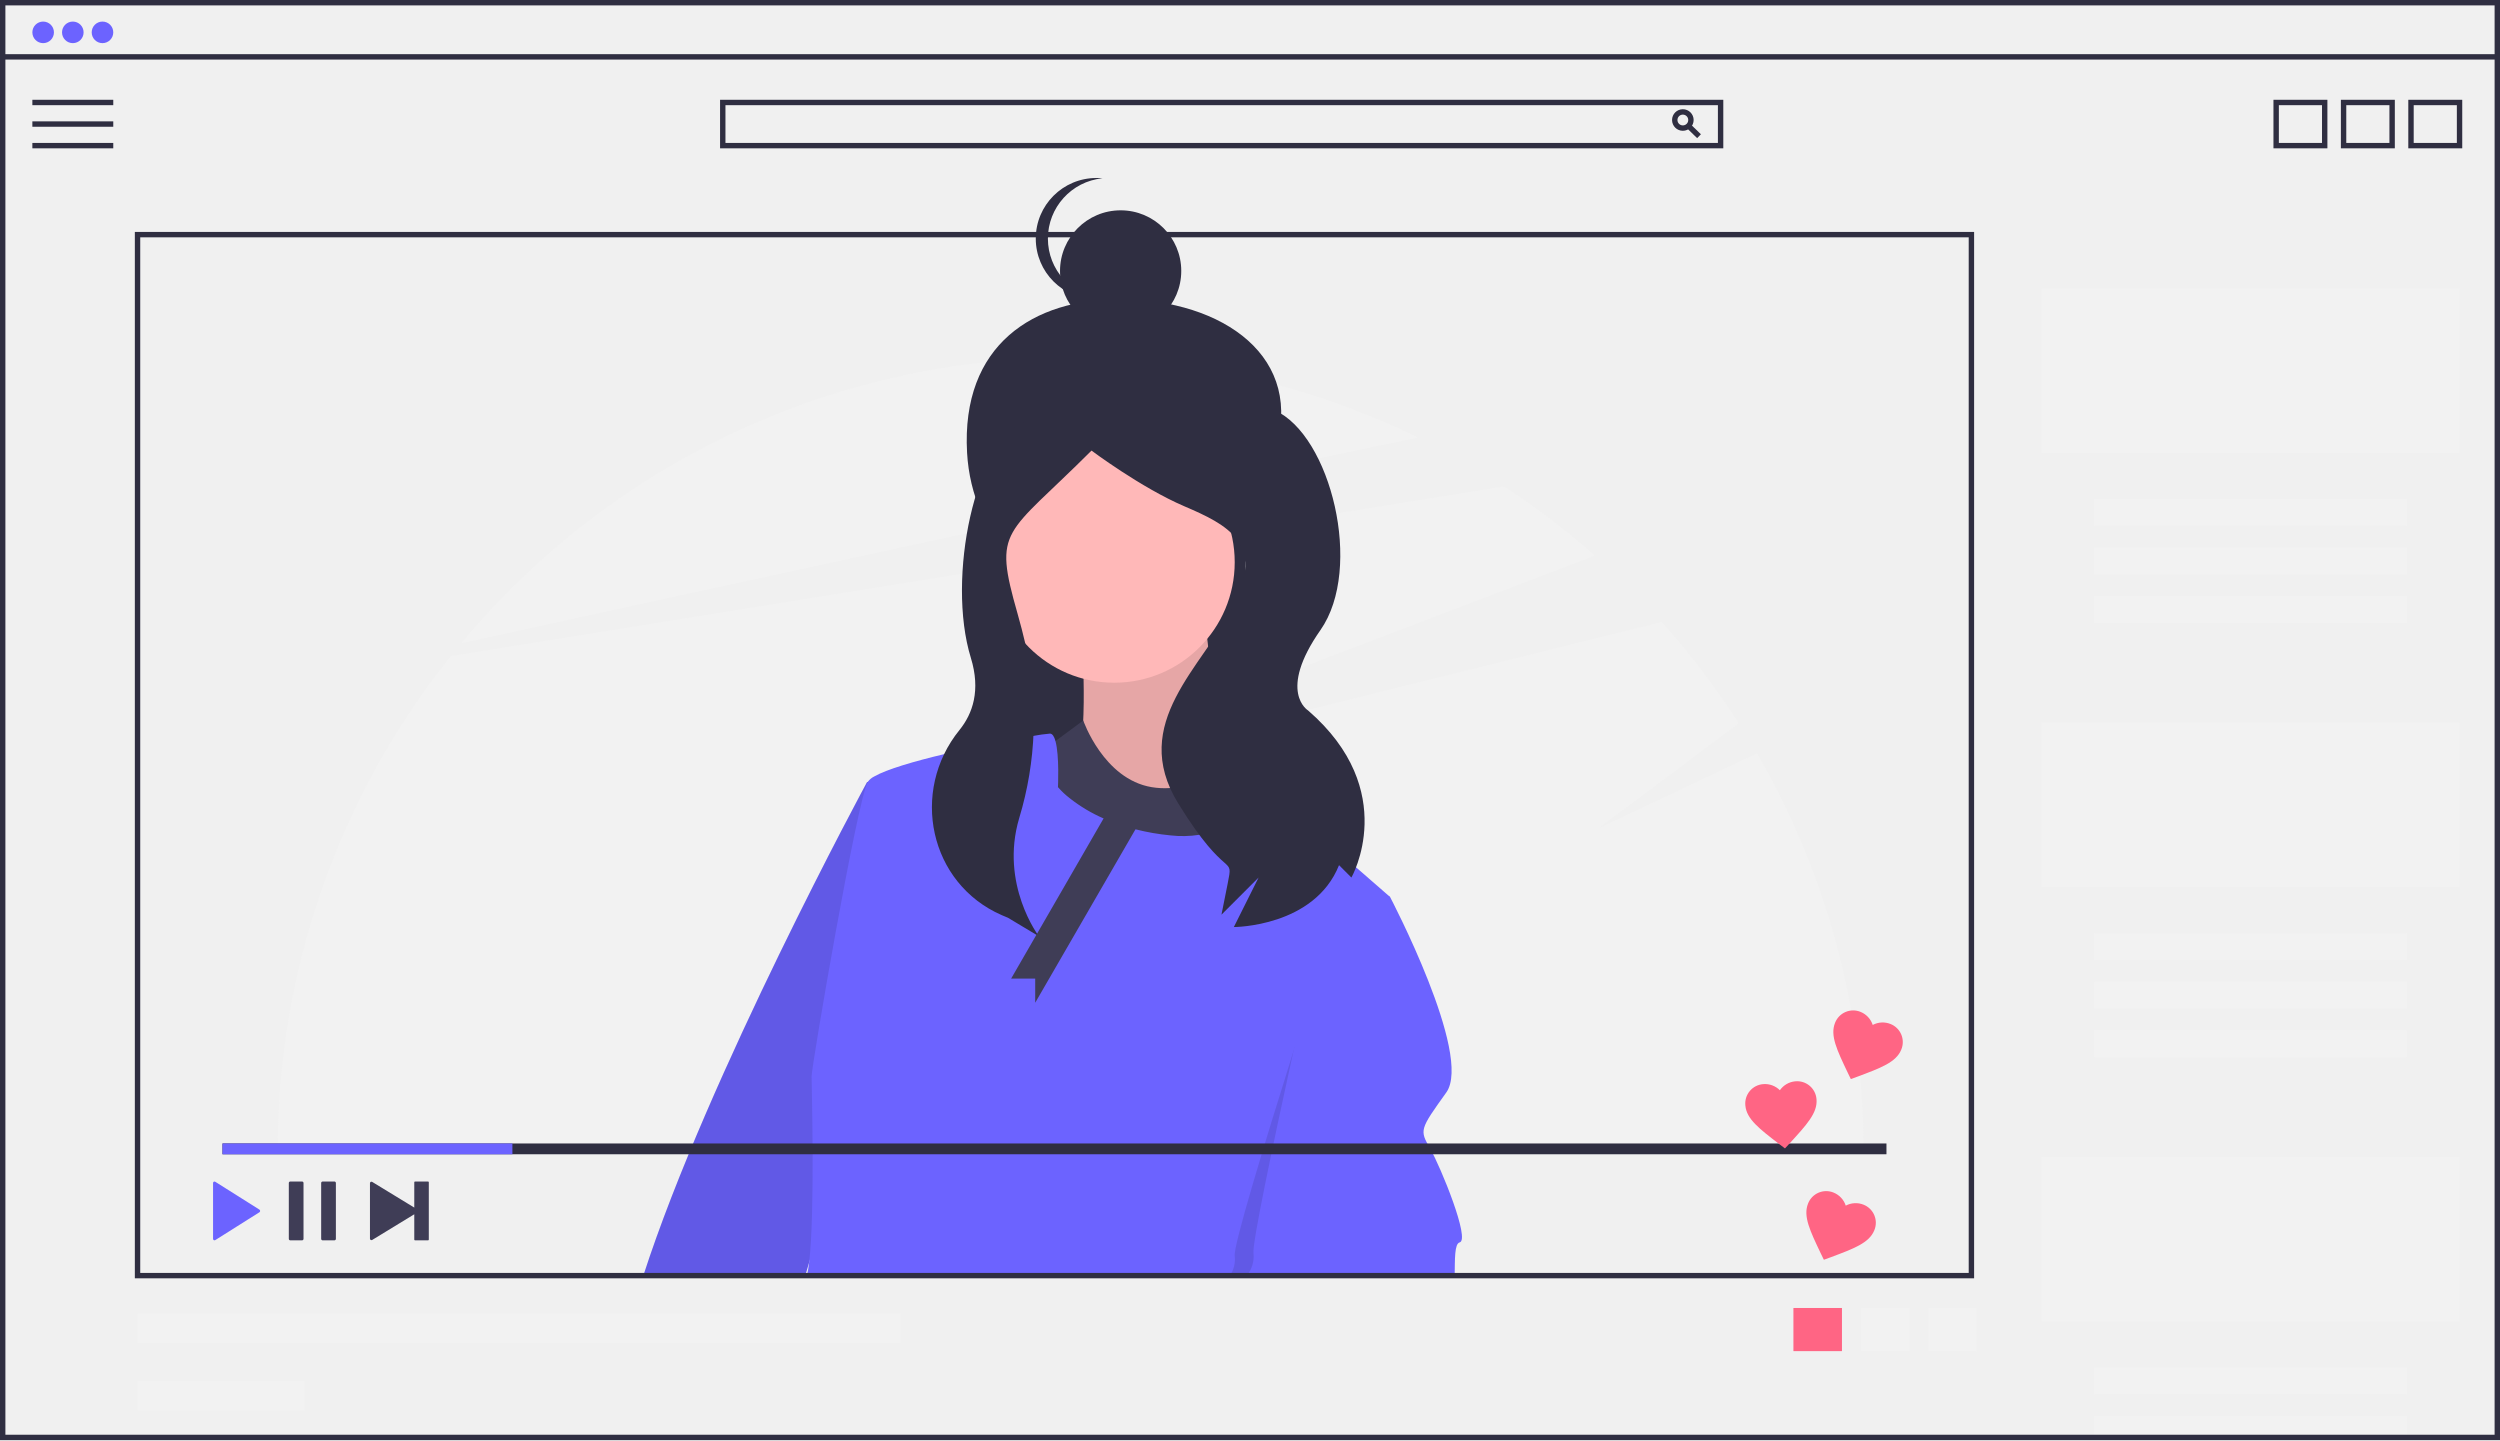
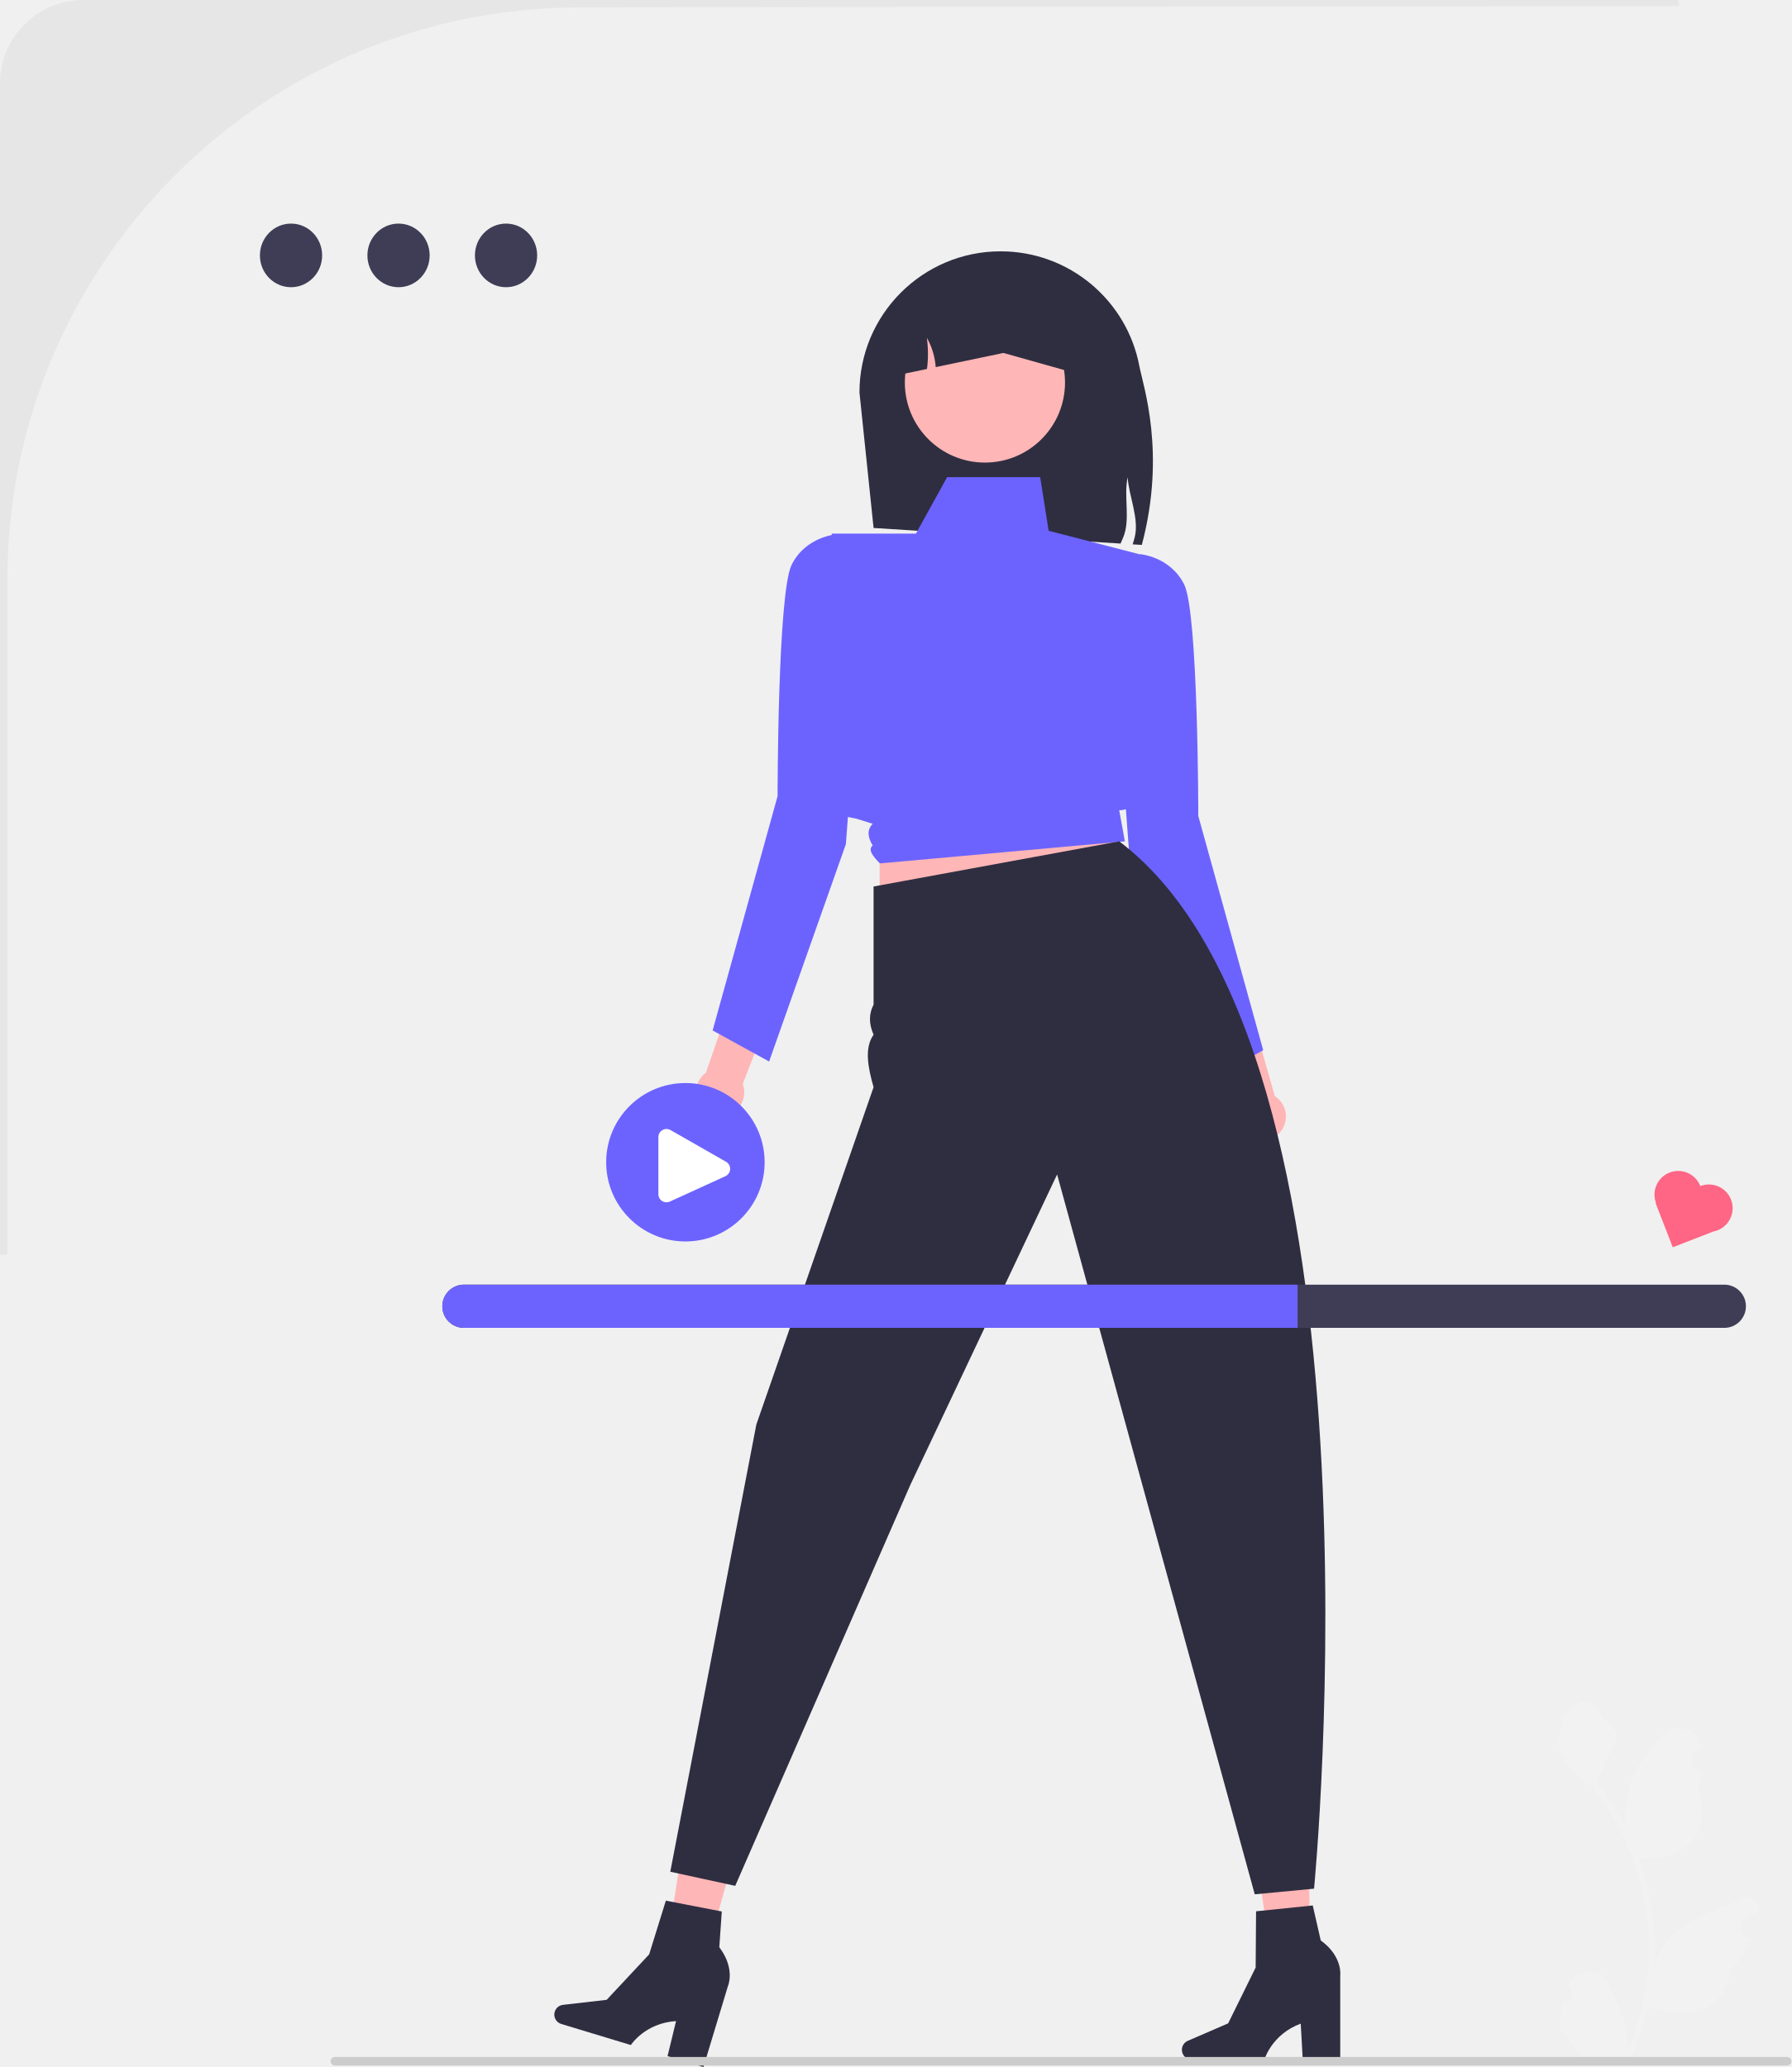
- <svg xmlns="http://www.w3.org/2000/svg" id="ebc6760b-f199-453c-bf25-e925b905f4ba" data-name="Layer 1" width="927" height="534" viewBox="0 0 927 534">
-   <path d="M788.023,462.358l-59.112,27.976,52.316-39.119a295.22,295.22,0,0,0-28.565-37.588L496.303,477.346l231.565-88.334a295.177,295.177,0,0,0-33.626-25.631L303.61,426.302A292.755,292.755,0,0,0,239.494,609H827.5A292.598,292.598,0,0,0,788.023,462.358Z" transform="translate(-136.5 -183)" fill="#f2f2f2" />
-   <path d="M662.271,345.218A294.208,294.208,0,0,0,307.554,421.466C399.904,401.232,560.694,366.204,662.271,345.218Z" transform="translate(-136.5 -183)" fill="#f2f2f2" />
-   <path d="M608.974,350.895c-10.063,29.794-25.494,56.941-56.941,56.941s-55.169-25.543-56.941-56.941c-2.264-40.12,24.768-57.108,56.941-56.941C590.041,294.15,620.917,315.536,608.974,350.895Z" transform="translate(-136.5 -183)" fill="#2f2e41" />
-   <rect x="368.555" y="160.32" width="93.137" height="135.733" fill="#2f2e41" />
-   <path d="M537.73,421.254s2.979,42.699-3.972,49.651S595.325,483.814,594.332,475.87s-13.902-59.581-9.93-70.504S537.73,421.254,537.73,421.254Z" transform="translate(-136.5 -183)" fill="#ffb8b8" />
-   <path d="M537.73,421.254s2.979,42.699-3.972,49.651S595.325,483.814,594.332,475.87s-13.902-59.581-9.93-70.504S537.73,421.254,537.73,421.254Z" transform="translate(-136.5 -183)" opacity="0.1" />
-   <path d="M472.2,530.49,436.52,651.14,435.09,656h-60.04C398.94,582.05,458,473,458,473l9.22-2.09Z" transform="translate(-136.5 -183)" fill="#6c63ff" />
-   <path d="M472.2,530.49,436.52,651.14,435.09,656h-60.04C398.94,582.05,458,473,458,473l9.22-2.09Z" transform="translate(-136.5 -183)" opacity="0.1" />
-   <circle cx="413.147" cy="208.464" r="44.685" fill="#ffb8b8" />
-   <path d="M597.311,462.961s-15.888,14.895-33.762,11.916-25.378-24.715-25.378-24.715l-17.321,12.799S515.884,498.709,538.723,502.681s55.609,4.965,62.56,0S597.311,462.961,597.311,462.961Z" transform="translate(-136.5 -183)" fill="#3f3d56" />
-   <path d="M651.93,515.58l-2.85,9.26L608.85,656H435.71a40.576,40.576,0,0,0,.81-4.86c2.24-18.67.92-65.77.92-69.01,0-3.98,16.87-102.28,20.86-109.24a6.459,6.459,0,0,1,2.37-1.98c4.63-2.66,14.87-5.64,25.91-8.27.01-.01.01-.01.02-.01,6.17-1.5,12.61-2.88,18.45-4.05h.01c5.73-1.15,10.87-2.09,14.63-2.71a59.895,59.895,0,0,1,6.13-.85c.92,0,1.59,1.09,2.04,2.76,1.51,5.44.93,17.09.93,17.09a30.17,30.17,0,0,0,4.46,4.18,56.653,56.653,0,0,0,12.46,7.43A73.896,73.896,0,0,0,557.53,490.51h.01a86.366,86.366,0,0,0,12.95,2.25,39.965,39.965,0,0,0,10.7-.21h.02c10.53-1.74,14.39-8.28,16.19-13.5.32-.95.57-1.86.79-2.69,0-.01.01-.03.01-.04.66-2.55.94-4.34,1.64-4.31H599.85c1.81.17,24.64,19.74,39.47,32.59,7.04,6.09,12.27,10.69,12.59,10.97Z" transform="translate(-136.5 -183)" fill="#6c63ff" />
-   <path d="M649.08,524.84,608.85,656H592.54a10.733,10.733,0,0,0,1.79-7.34c-.52-3.66,10.81-40.95,21.72-75.65,9.92-31.53,19.49-60.89,19.49-60.89l9.43,4.46S646.66,519.77,649.08,524.84Z" transform="translate(-136.5 -183)" opacity="0.1" />
-   <path d="M677.75,643.68c-1.96.49-1.75,6.31-1.86,12.32H598.83a11.358,11.358,0,0,0,2.46-8.34c-.51-3.51,7.09-39.7,14.76-74.65,6.03-27.64,12.11-54.51,14.22-63.86.52-2.26.8-3.48.8-3.48l.91.43.02.01,19.91,9.46.02.01s30.78,58.6,20.86,72.5c-9.94,13.9-9.94,13.9-5.97,20.86C670.79,615.88,681.71,642.69,677.75,643.68Z" transform="translate(-136.5 -183)" fill="#6c63ff" />
-   <circle cx="415.533" cy="100.465" r="22.477" fill="#2f2e41" />
-   <path d="M525.061,271.477A22.478,22.478,0,0,1,545.29,249.113c-.739-.073-1.489-.114-2.248-.114a22.477,22.477,0,0,0,0,44.954c.759,0,1.508-.04,2.248-.114A22.478,22.478,0,0,1,525.061,271.477Z" transform="translate(-136.5 -183)" fill="#2f2e41" />
-   <path d="M535.5,335.163s-.469-2.613-18.825,4.271S487.316,397.114,496.494,426.942c3.699,12.021.69,20.687-4.221,26.751-18.428,22.756-11.174,56.935,15.668,68.636q1.136.495,2.319.98l11.472,6.883s-14.625-19.243-7.306-43.859a126.206,126.206,0,0,0,2.277-64.609c-.84-3.605-1.793-7.321-2.877-11.113-9.178-32.122-4.714-28.413,27.408-60.535,0,0,18.356,13.767,34.417,20.65s29.828,13.767,18.356,36.711-39.006,43.595-20.65,73.423,20.65,18.356,18.356,29.828h0l-2.294,11.472,13.767-13.767-9.178,18.356s29.828,0,39.006-22.945l4.589,4.589S655.959,476.273,621.542,446.445c0,0-11.472-6.883,4.589-29.828s3.726-72.276-16.924-81.453S535.5,335.163,535.5,335.163Z" transform="translate(-136.5 -183)" fill="#2f2e41" />
-   <polygon points="413.147 296.659 374.916 362.877 383.853 362.877 383.853 371.814 427.303 296.659 413.147 296.659" fill="#3f3d56" />
-   <rect x="757" y="429" width="155" height="61" fill="#f2f2f2" />
-   <rect x="776.5" y="507" width="116" height="10" fill="#f2f2f2" />
-   <rect x="776.5" y="525" width="116" height="8" fill="#f2f2f2" />
-   <circle cx="16" cy="12" r="4" fill="#6c63ff" />
-   <circle cx="27" cy="12" r="4" fill="#6c63ff" />
-   <circle cx="38" cy="12" r="4" fill="#6c63ff" />
-   <path d="M1063.5,717h-927V183h927Zm-925-2h923V185h-923Z" transform="translate(-136.5 -183)" fill="#2f2e41" />
-   <rect x="1" y="20.086" width="925" height="2" fill="#2f2e41" />
-   <rect x="12" y="37" width="30" height="2" fill="#2f2e41" />
-   <rect x="12" y="45" width="30" height="2" fill="#2f2e41" />
-   <rect x="12" y="53" width="30" height="2" fill="#2f2e41" />
-   <path d="M775.5,238h-372V220h372Zm-370-2h368V222h-368Z" transform="translate(-136.5 -183)" fill="#2f2e41" />
-   <path d="M760.5,231.5a4,4,0,1,1,4-4A4.004,4.004,0,0,1,760.5,231.5Zm0-6a2,2,0,1,0,2,2A2.002,2.002,0,0,0,760.5,225.5Z" transform="translate(-136.5 -183)" fill="#2f2e41" />
-   <rect x="763.53" y="228.844" width="2" height="5.49" transform="translate(-70.53974 436.0673) rotate(-45.86843)" fill="#2f2e41" />
-   <path d="M999.5,238h-20V220h20Zm-18-2h16V222h-16Z" transform="translate(-136.5 -183)" fill="#2f2e41" />
-   <path d="M1024.5,238h-20V220h20Zm-18-2h16V222h-16Z" transform="translate(-136.5 -183)" fill="#2f2e41" />
-   <path d="M1049.5,238h-20V220h20Zm-18-2h16V222h-16Z" transform="translate(-136.5 -183)" fill="#2f2e41" />
-   <rect x="665" y="485" width="18" height="16" fill="#ff6584" />
-   <rect x="690" y="485" width="18" height="16" fill="#f2f2f2" />
-   <rect x="715" y="485" width="18" height="16" fill="#f2f2f2" />
-   <path d="M868.5,657h-682V269h682Zm-680-2h678V271h-678Z" transform="translate(-136.5 -183)" fill="#2f2e41" />
-   <path d="M290.114,621.376v9.395l-15.607-9.525a.548.548,0,0,0-.825.47v20.591a.548.548,0,0,0,.825.47l15.607-9.525v9.395a.274.274,0,0,0,.273.273h4.841a.274.274,0,0,0,.273-.273V621.376a.274.274,0,0,0-.273-.273h-4.841A.274.274,0,0,0,290.114,621.376Z" transform="translate(-136.5 -183)" fill="#3f3d56" />
-   <path d="M248.493,642.921h-4.35a.549.549,0,0,1-.552-.545V621.649a.549.549,0,0,1,.552-.545h4.35a.549.549,0,0,1,.552.545v20.727A.549.549,0,0,1,248.493,642.921Zm12,0h-4.35a.549.549,0,0,1-.552-.545V621.649a.549.549,0,0,1,.552-.545h4.35a.549.549,0,0,1,.552.545v20.727A.549.549,0,0,1,260.493,642.921Z" transform="translate(-136.5 -183)" fill="#3f3d56" />
-   <path d="M215.5,621.669v20.686a.533.533,0,0,0,.798.491l16.398-10.343a.586.586,0,0,0,0-.975L216.298,621.185A.528.528,0,0,0,215.5,621.669Z" transform="translate(-136.5 -183)" fill="#6c63ff" />
-   <rect x="82.5" y="424" width="617" height="4" fill="#2f2e41" />
-   <rect x="82.5" y="424" width="107.5" height="4" fill="#6c63ff" />
-   <rect x="51" y="487" width="283" height="11" fill="#f2f2f2" />
-   <rect x="51" y="512" width="62" height="11" fill="#f2f2f2" />
-   <rect x="757" y="107" width="155" height="61" fill="#f2f2f2" />
-   <rect x="776.5" y="185" width="116" height="10" fill="#f2f2f2" />
-   <rect x="776.5" y="203" width="116" height="10" fill="#f2f2f2" />
-   <rect x="776.5" y="221" width="116" height="10" fill="#f2f2f2" />
-   <rect x="757" y="268" width="155" height="61" fill="#f2f2f2" />
-   <rect x="776.5" y="346" width="116" height="10" fill="#f2f2f2" />
-   <rect x="776.5" y="364" width="116" height="10" fill="#f2f2f2" />
-   <rect x="776.5" y="382" width="116" height="10" fill="#f2f2f2" />
-   <path d="M798.363,608.83l-2.064-1.559c-7.34-5.643-12.179-9.3-12.621-14.343a7.202,7.202,0,0,1,6.617-7.935,7.834,7.834,0,0,1,6.181,2.268,7.834,7.834,0,0,1,5.693-3.307,7.202,7.202,0,0,1,7.895,6.665c.441,5.043-3.69,9.485-9.938,16.317Z" transform="translate(-136.5 -183)" fill="#ff6584" />
-   <path d="M822.791,583.122l-1.131-2.326c-3.977-8.361-6.629-13.816-4.732-18.51a7.202,7.202,0,0,1,9.499-4.065,7.834,7.834,0,0,1,4.477,4.827,7.834,7.834,0,0,1,6.574-.361,7.202,7.202,0,0,1,4.007,9.523c-1.897,4.694-7.594,6.775-16.264,10.025Z" transform="translate(-136.5 -183)" fill="#ff6584" />
-   <path d="M812.791,650.122l-1.131-2.326c-3.977-8.361-6.629-13.816-4.732-18.51a7.202,7.202,0,0,1,9.499-4.065,7.834,7.834,0,0,1,4.477,4.827,7.834,7.834,0,0,1,6.574-.361,7.202,7.202,0,0,1,4.007,9.523c-1.897,4.694-7.594,6.775-16.264,10.025Z" transform="translate(-136.5 -183)" fill="#ff6584" />
+ <svg xmlns="http://www.w3.org/2000/svg" id="a" width="497.474" height="574.091" viewBox="0 0 497.474 574.091">
+   <g>
+     <polygon points="364.098 550.742 353.926 550.952 348.257 510.949 363.267 510.638 364.098 550.742" fill="#ffb6b6" />
+     <path d="M328.201,569.318h0c0,1.504,1.219,2.724,2.724,2.724h20.189s1.987-6.991,10.087-10l.559,10h10.415v-23.376s.694-5.092-5.092-9.489-.27,0-.27,0l-2.276-9.952-15.738,1.62-.116,15.622-7.638,15.507-11.202,4.844c-.997,.431-1.643,1.414-1.643,2.5Z" fill="#2f2e41" />
+   </g>
+   <g>
+     <polygon points="193.778 551.364 183.982 548.619 190.144 508.689 204.601 512.74 193.778 551.364" fill="#ffb6b6" />
+     <path d="M154.04,558.745h0c-.436,1.44,.378,2.96,1.818,3.396l19.323,5.849s3.927-6.116,12.552-6.649l-2.362,9.733,9.968,3.017,6.772-22.373s2.14-4.672-2.124-10.557c-4.264-5.885-.258-.078-.258-.078l.705-10.185-15.533-3.009-4.636,14.919-11.802,12.629-12.125,1.391c-1.079,.124-1.982,.877-2.296,1.917Z" fill="#2f2e41" />
+   </g>
+   <path d="M317.071,151.346l-2.533-.157c.18-.619,.361-1.231,.525-1.85,1.403-5.198-1.686-11.816-1.913-16.81-1.192,5.277,.847,11.769-1.262,16.779-.235,.557-.47,1.113-.721,1.662l-68.582-4.328-3.92-37.635c0-21.648,17.555-39.203,39.203-39.203,9.573,0,18.347,3.434,25.153,9.127,6.806,5.7,11.651,13.666,13.368,22.738,1.035,5.473,7.496,24.055,.682,49.678Z" fill="#2f2e41" />
+   <path d="M196.003,297.966l6.581-18.933,11.34,2.251-7.67,19.769c.224,.608,.365,1.257,.405,1.938,.214,3.699-2.611,6.871-6.31,7.085s-6.871-2.611-7.085-6.31c-.137-2.359,.966-4.5,2.74-5.8Z" fill="#ffb6b6" />
+   <path d="M343.966,308.167l-6.171-19.07,10.402-5.045,5.807,20.395c.545,.349,1.05,.783,1.491,1.301,2.402,2.821,2.062,7.056-.759,9.458s-7.056,2.062-9.458-.759c-1.532-1.799-1.944-4.172-1.313-6.279Z" fill="#ffb6b6" />
+   <polygon points="244.264 221.622 244.264 253.991 314.941 245.323 295.117 205.446 244.264 221.622" fill="#ffb6b6" />
+   <path d="M288.845,132.528h-25.837l-8.662,15.681h-23.343s-10.372,76.838,2.957,78.407l3.92,.784,4.451,1.403c-1.642,1.712-1.382,3.758,0,6-1.42,1.236,.131,3.085,2,5l68.035-6.13-1.568-8.625s9.409,0,5.488-10.977v-60.169l-25.09-6.476-2.352-14.897Z" fill="#6c63ff" />
+   <path d="M307.662,158.402l8.796-4.501s8.453,.58,12.374,8.421,3.92,64.293,3.92,64.293l18.034,65.077-15.681,8.625-21.318-60.373-6.124-81.543Z" fill="#6c63ff" />
+   <path d="M241.017,152.914l-8.796-4.501s-8.453,.58-12.374,8.421-3.92,64.293-3.92,64.293l-18.034,65.077,15.681,8.625,21.318-60.373,6.124-81.543Z" fill="#6c63ff" />
+   <path d="M310.799,233.673l-68.214,12.545v32.815c-1.335,2.537-1.341,5.317,0,8.345-2.559,3.612-1.633,8.919,0,14.57l-32.553,93.688-23.9,124.221,18.034,3.92,48.612-111.337,40.771-86.247,54.885,199.937,16.465-1.568s22.738-232.868-54.101-290.888Z" fill="#2f2e41" />
+   <circle cx="273.506" cy="106.235" r="22.241" fill="#ffb6b6" />
+   <path d="M303.742,100.774v4.312l-25.09-7.057-18.81,3.936c-.212-2.862-1.059-5.677-2.47-8.17,.4,2.87,.416,5.794,.047,8.68l-12.482,2.611v-4.312c0-16.238,13.164-29.402,29.402-29.402,8.123,0,15.47,3.293,20.793,8.609,5.316,5.324,8.609,12.671,8.609,20.793Z" fill="#2f2e41" />
+   <g>
+     <path d="M434.124,556.002c2.066,.129,3.208-2.437,1.645-3.933l-.155-.618c.02-.05,.041-.099,.062-.148,2.089-4.982,9.17-4.947,11.241,.042,1.839,4.428,4.179,8.864,4.756,13.546,.258,2.067,.142,4.172-.316,6.2,4.308-9.411,6.575-19.687,6.575-30.021,0-2.597-.142-5.193-.433-7.783-.239-2.119-.568-4.224-.995-6.31-2.306-11.277-7.299-22.018-14.5-30.99-3.462-1.892-6.349-4.851-8.093-8.397-.626-1.279-1.117-2.655-1.35-4.056,.394,.052,1.486-5.949,1.188-6.317,.549-.833,1.532-1.247,2.131-2.06,2.982-4.043,7.091-3.337,9.236,2.157,4.582,2.313,4.627,6.148,1.815,9.837-1.789,2.347-2.035,5.522-3.604,8.035,.162,.207,.329,.407,.491,.614,2.961,3.798,5.522,7.88,7.681,12.169-.61-4.766,.291-10.508,1.826-14.21,1.748-4.217,5.025-7.769,7.91-11.415,3.466-4.379,10.573-2.468,11.184,3.083,.006,.054,.012,.107,.017,.161-.429,.242-.848,.499-1.259,.77-2.339,1.547-1.531,5.174,1.241,5.602l.063,.01c-.155,1.544-.42,3.074-.807,4.579,3.702,14.316-4.29,19.53-15.701,19.764-.252,.129-.497,.258-.749,.381,1.156,3.255,2.08,6.594,2.764,9.979,.614,2.99,1.04,6.013,1.279,9.049,.297,3.83,.271,7.68-.052,11.503l.019-.136c.82-4.211,3.107-8.145,6.427-10.87,4.946-4.063,11.933-5.559,17.268-8.824,2.568-1.572,5.859,.459,5.411,3.437l-.022,.143c-.794,.323-1.569,.698-2.319,1.117-.429,.242-.848,.499-1.259,.77-2.339,1.547-1.531,5.174,1.241,5.602l.063,.01c.045,.006,.084,.013,.129,.019-1.363,3.236-3.262,6.239-5.639,8.829-2.315,12.497-12.256,13.683-22.89,10.044h-.006c-1.163,5.064-2.861,10.011-5.044,14.726h-18.02c-.065-.2-.123-.407-.181-.607,1.666,.103,3.346,.006,4.986-.297-1.337-1.641-2.674-3.294-4.011-4.935-.032-.032-.058-.065-.084-.097-.678-.84-1.363-1.673-2.041-2.512l-0-.001c-.042-2.578,.267-5.147,.879-7.64l.001-0Z" fill="#f2f2f2" />
+     <path d="M91.803,572.499c0,.66,.53,1.19,1.19,1.19H496.284c.66,0,1.19-.53,1.19-1.19,0-.66-.53-1.19-1.19-1.19H92.994c-.66,0-1.19,.53-1.19,1.19Z" fill="#ccc" />
+   </g>
+   <path d="M23.187,0C10.381,0,0,10.381,0,23.187V348.472H2.044V161.135c0-87.864,71.227-159.091,159.091-159.091l305.229-.372-.372-1.672H23.187Z" fill="#e6e6e6" />
+   <path d="M89.457,70.936c0,4.879-3.869,8.835-8.642,8.835-4.773,0-8.642-3.955-8.642-8.835,0-4.879,3.869-8.835,8.642-8.835,4.773,0,8.642,3.955,8.642,8.835Z" fill="#3f3d56" />
+   <path d="M119.311,70.936c0,4.879-3.869,8.835-8.642,8.835-4.773,0-8.642-3.955-8.642-8.835,0-4.879,3.869-8.835,8.642-8.835,4.773,0,8.642,3.955,8.642,8.835Z" fill="#3f3d56" />
+   <path d="M149.165,70.936c0,4.879-3.869,8.835-8.642,8.835-4.773,0-8.642-3.955-8.642-8.835,0-4.879,3.869-8.835,8.642-8.835,4.773,0,8.642,3.955,8.642,8.835Z" fill="#3f3d56" />
+   <g>
+     <path d="M478.831,356.803H128.831c-3.31,0-6,2.69-6,6s2.69,6,6,6H478.831c3.31,0,6-2.69,6-6s-2.69-6-6-6Z" fill="#3f3d56" />
+     <path d="M360.331,356.803v12H128.831c-3.31,0-6-2.69-6-6s2.69-6,6-6h231.5Z" fill="#6c63ff" />
+   </g>
+   <circle cx="190.331" cy="322.803" r="22" fill="#6c63ff" />
+   <path d="M185.075,333.931c-.422,0-.843-.12-1.212-.357-.646-.415-1.032-1.121-1.032-1.889v-15.875c0-.81,.418-1.535,1.118-1.941,.701-.406,1.538-.409,2.241-.007l15.435,8.818c.735,.421,1.167,1.207,1.129,2.053-.038,.845-.54,1.588-1.309,1.939l-15.435,7.055c-.299,.137-.618,.204-.935,.204Z" fill="#fff" />
+   <path d="M472.163,329.425h-0c-1.316-3.392-5.133-5.074-8.525-3.758h-0c-3.36,1.304-5.041,5.061-3.793,8.428l-.098,.038,4.767,12.283,11.303-4.386c.374-.074,.746-.179,1.114-.322h0c3.392-1.316,5.074-5.133,3.758-8.525v-0c-1.316-3.392-5.133-5.074-8.525-3.758l0,0Z" fill="#ff6584" />
</svg>
